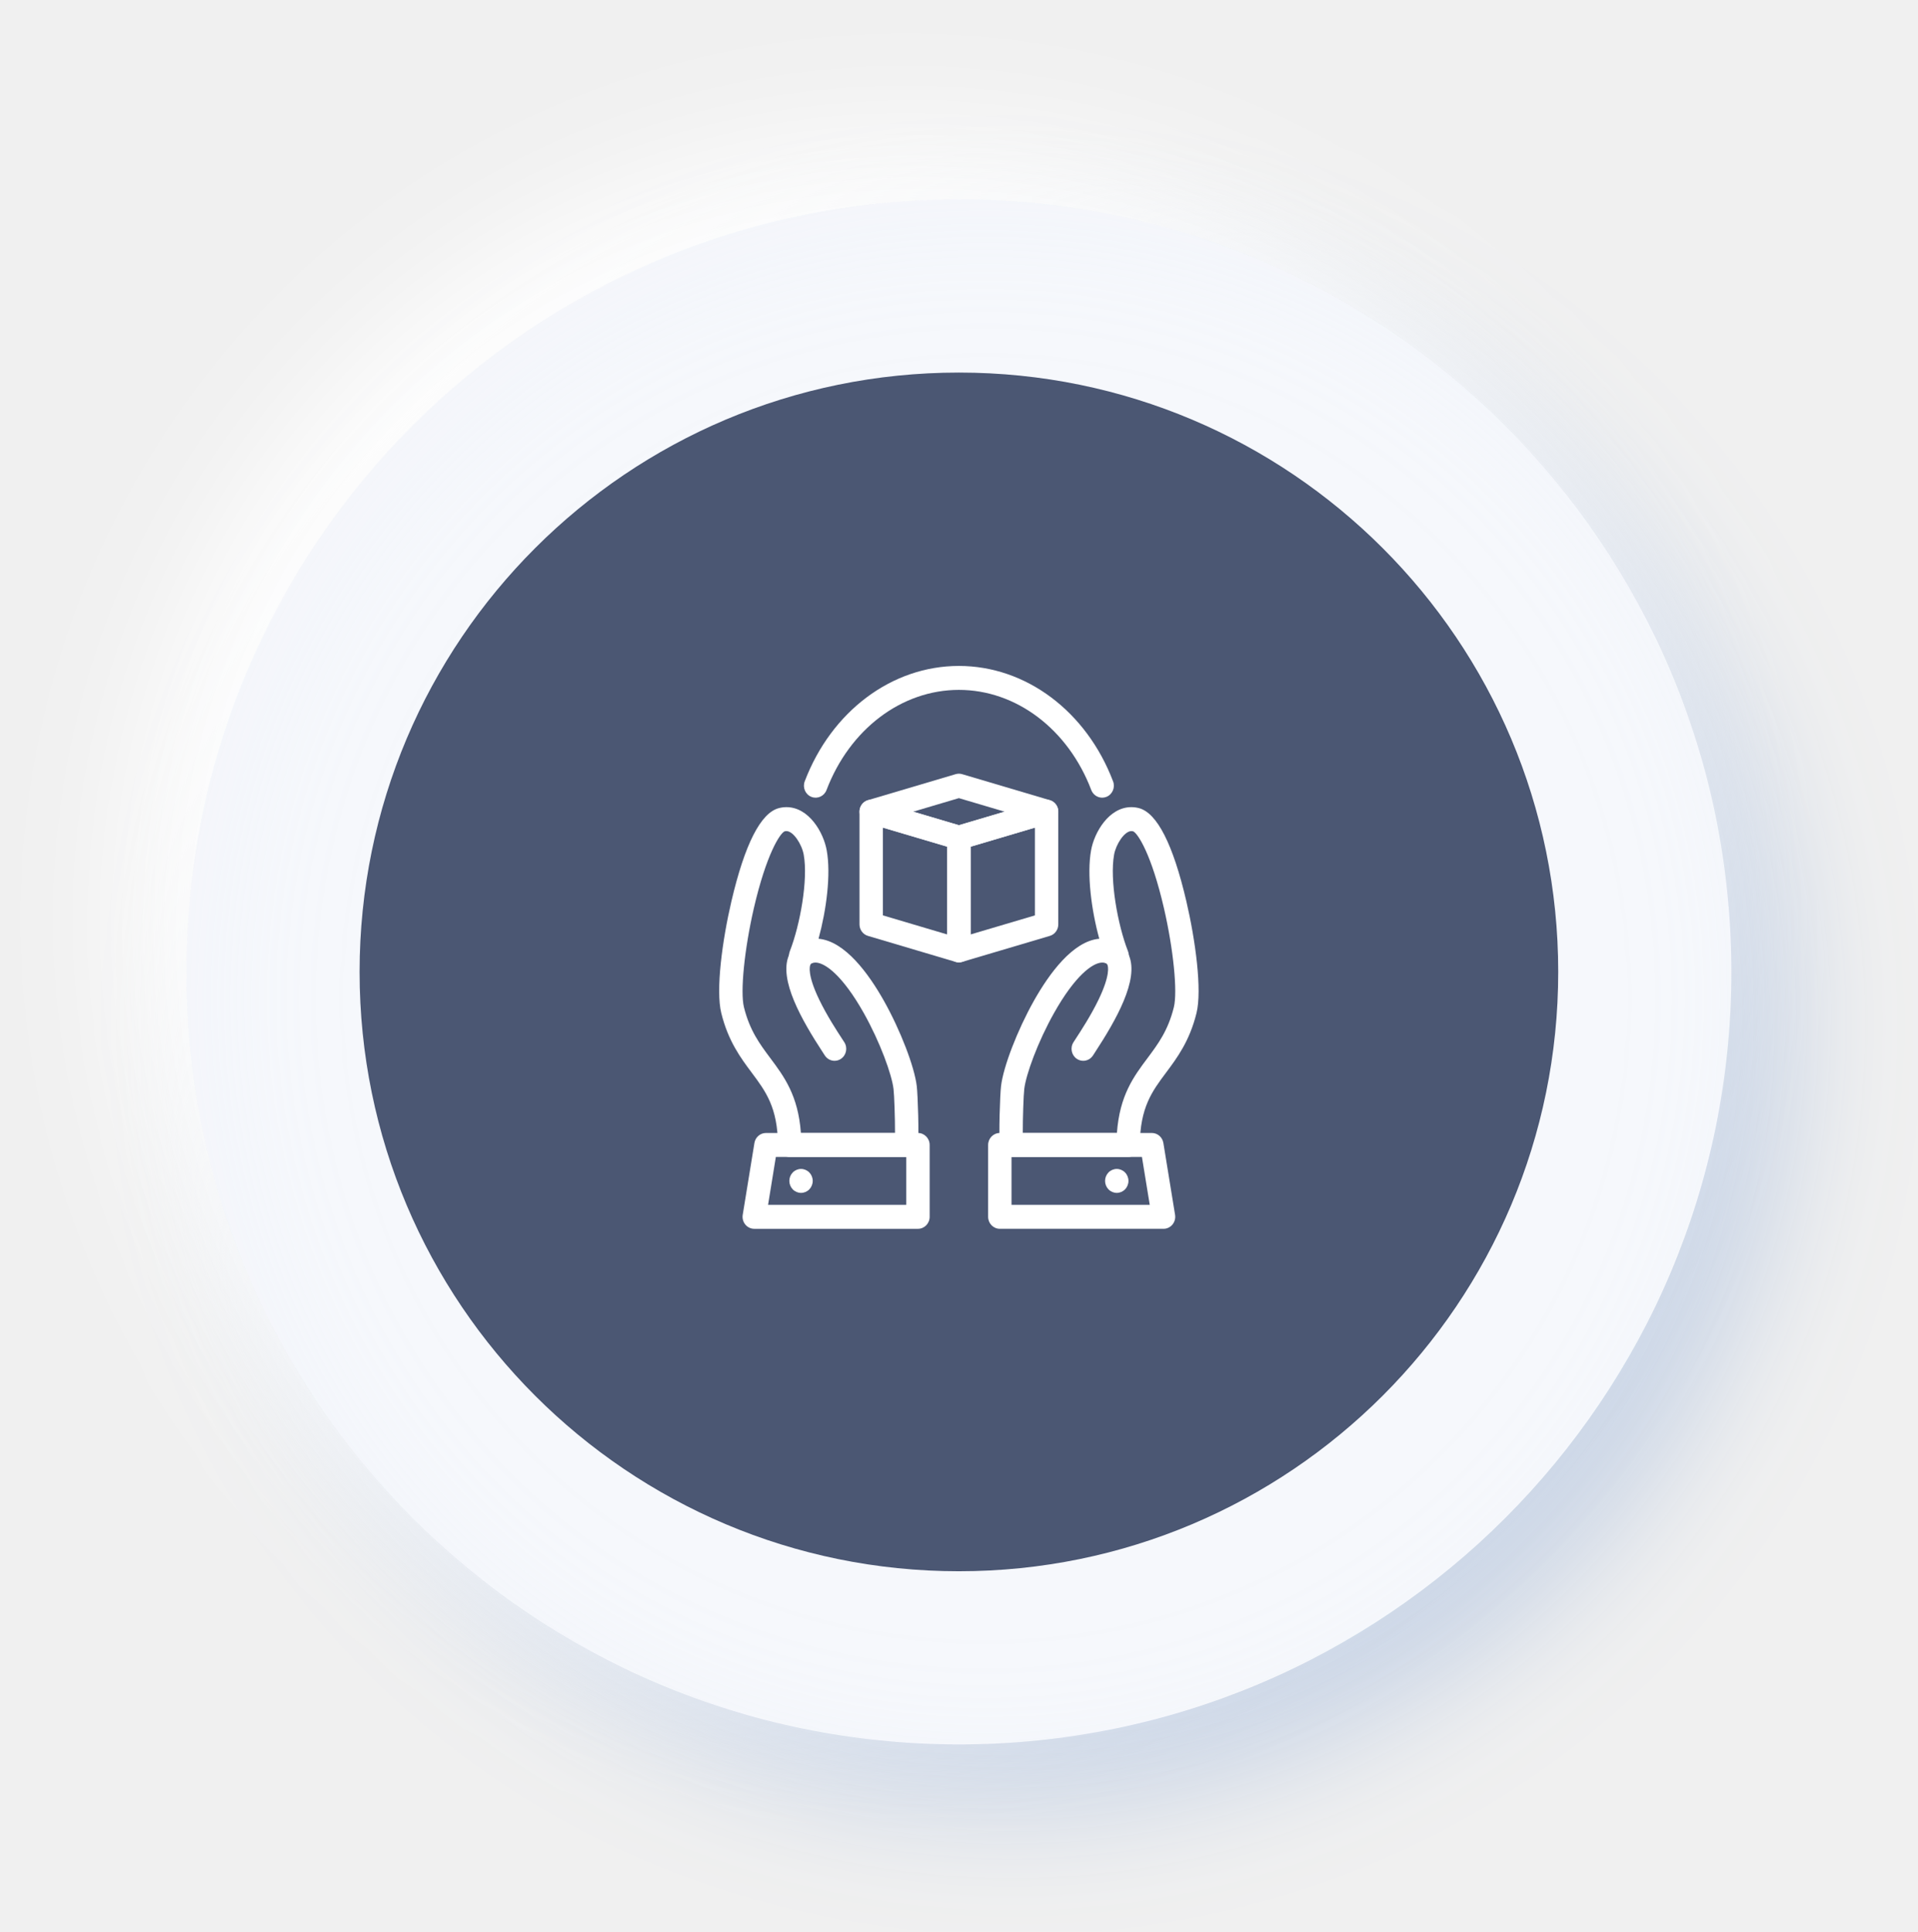
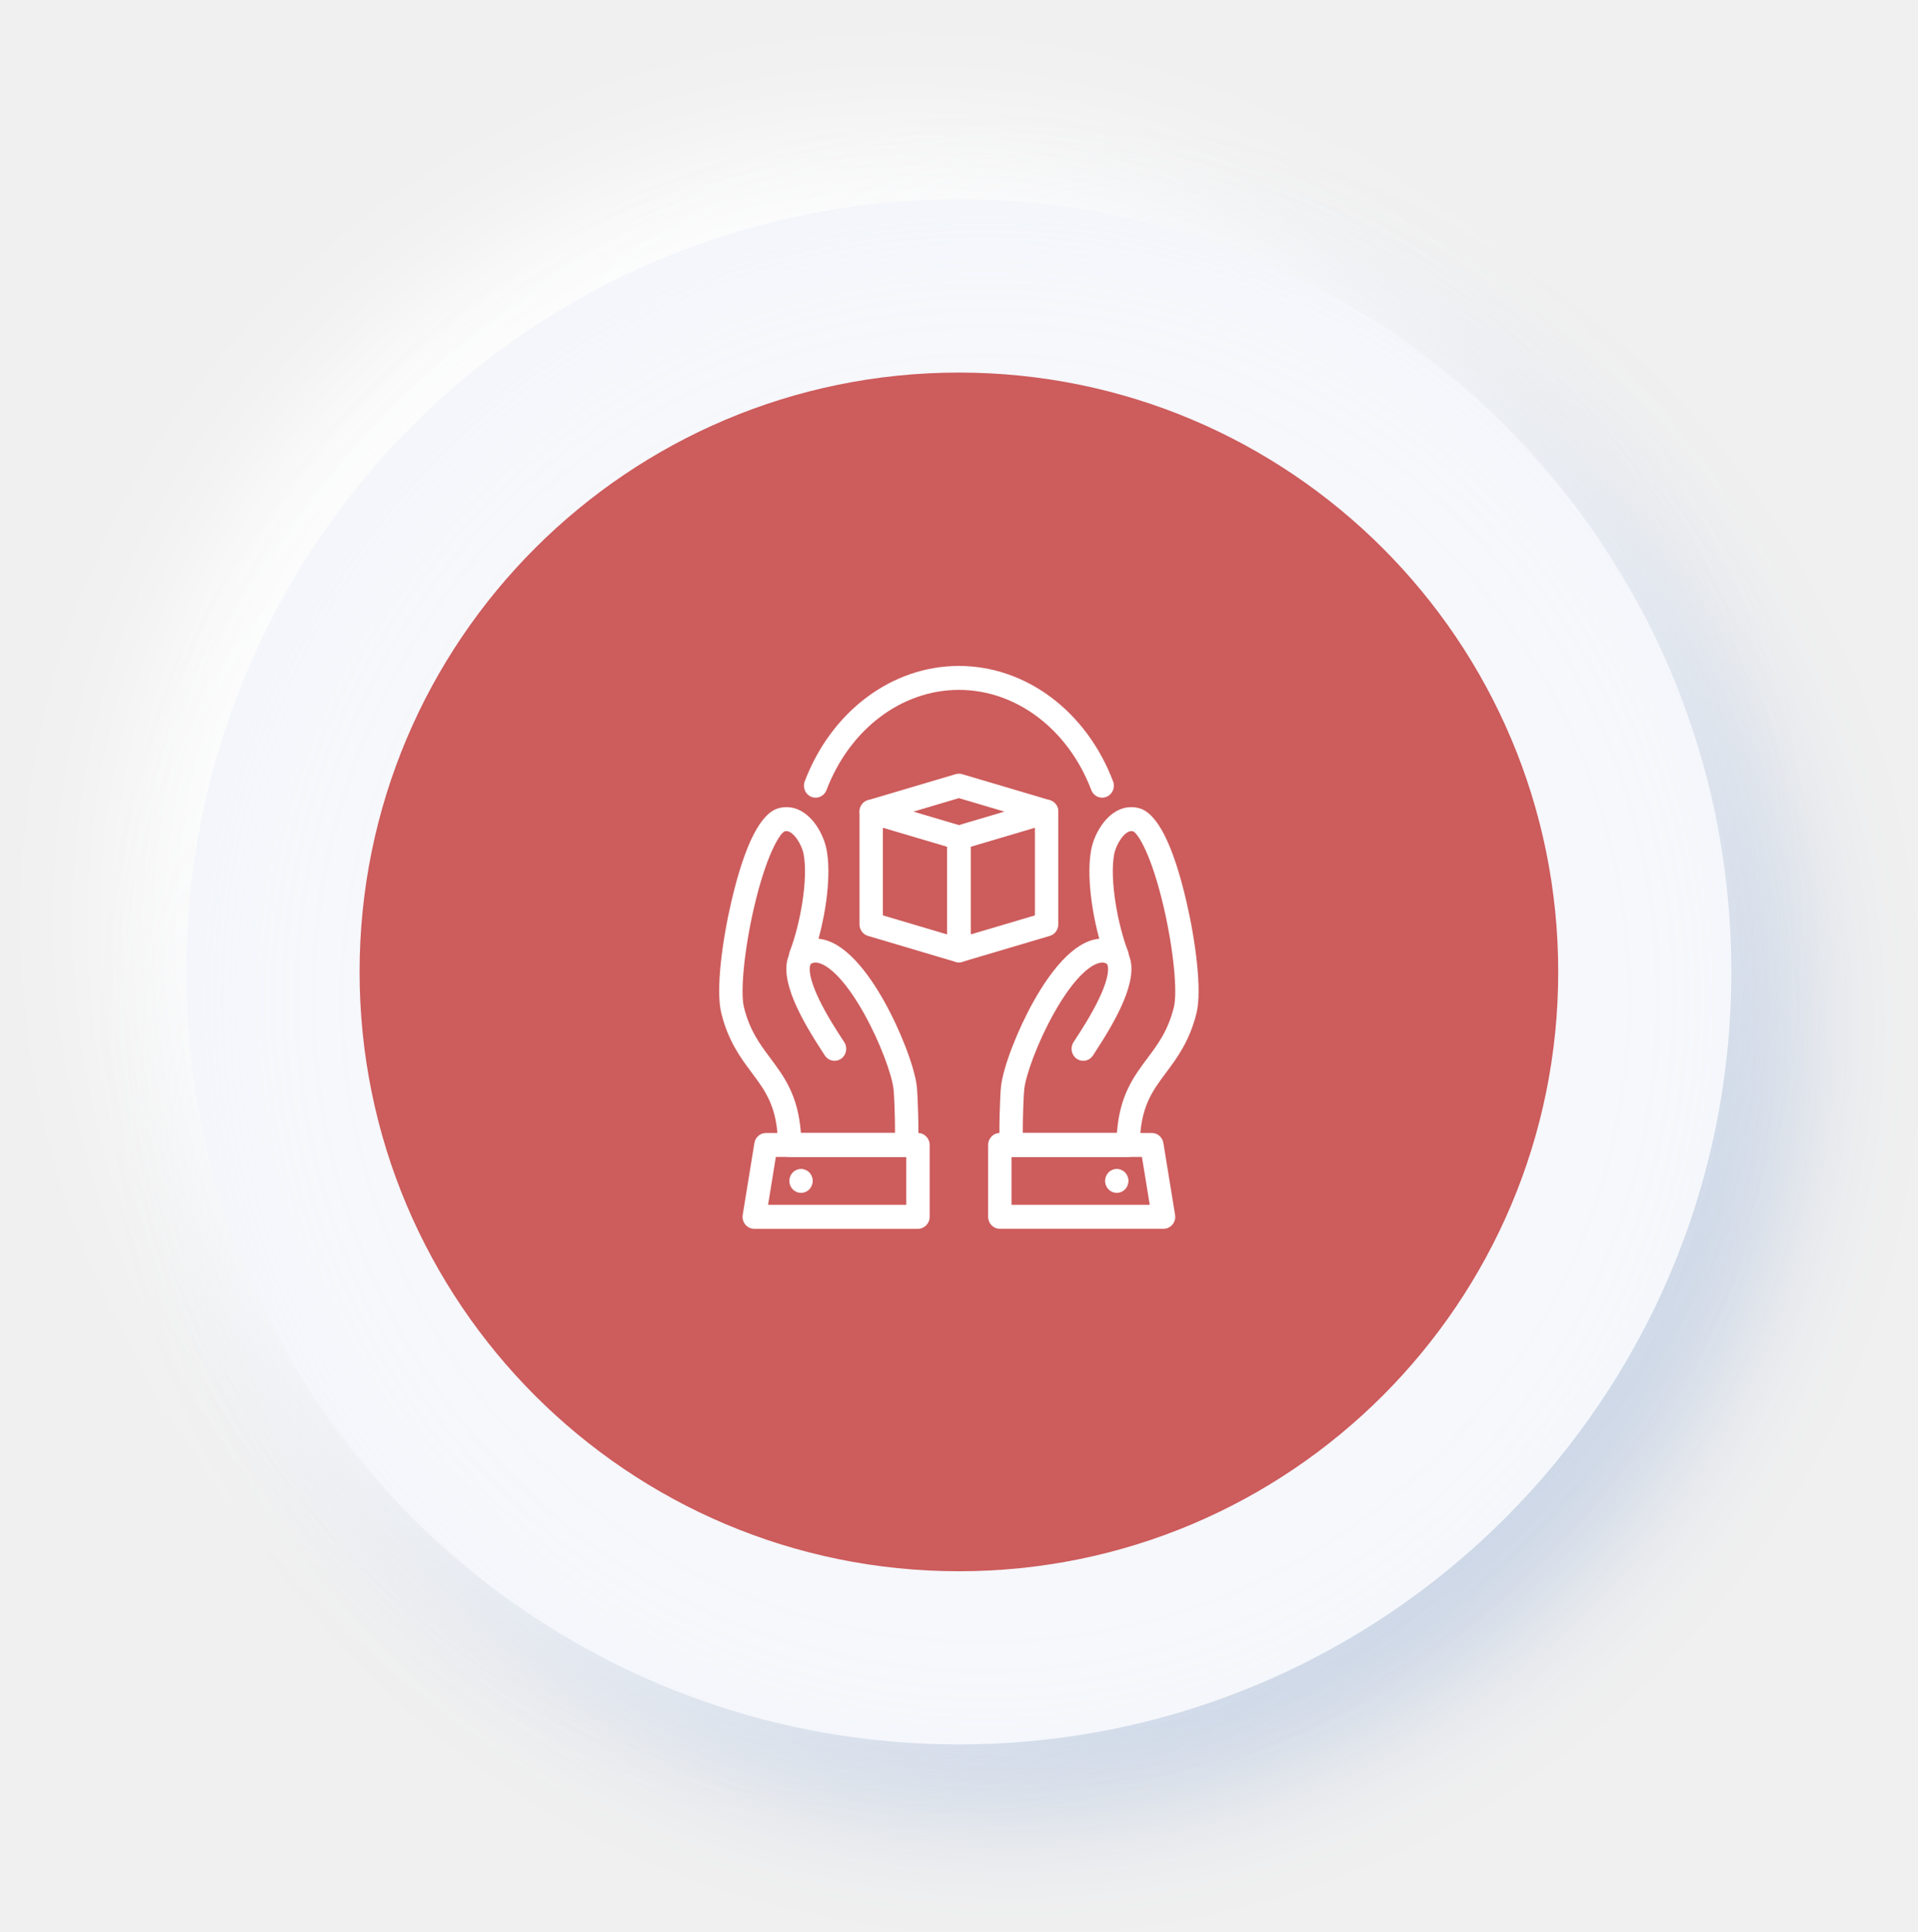
<svg xmlns="http://www.w3.org/2000/svg" width="144" height="145" viewBox="0 0 144 145" fill="none">
  <g filter="url(#filter0_ddi)">
    <circle cx="72" cy="72.973" r="58" fill="#F6F8FC" />
  </g>
-   <circle cx="72" cy="72.973" r="45" fill="#4B5773" />
+   <circle cx="72" cy="72.973" r="45" fill="#CD5C5C" />
  <g clip-path="url(#clip0)">
    <path d="M81.336 79.647C81.171 79.647 81.003 79.6 80.854 79.5C80.449 79.227 80.336 78.67 80.602 78.254C80.644 78.189 80.698 78.106 80.761 78.008C81.164 77.391 81.913 76.244 82.49 75.047C83.383 73.193 83.201 72.556 83.155 72.448C83.135 72.4 83.088 72.288 82.764 72.231C82.287 72.146 81.965 71.681 82.048 71.192C82.13 70.703 82.584 70.374 83.062 70.459C84.107 70.643 84.567 71.256 84.769 71.738C85.531 73.557 83.807 76.579 82.221 79.008C82.16 79.1 82.109 79.178 82.07 79.241C81.902 79.504 81.622 79.647 81.336 79.647Z" fill="white" />
    <path d="M84.708 86.865H75.95C75.503 86.865 75.127 86.521 75.078 86.066C74.985 85.218 75.085 82.201 75.164 81.547C75.334 80.093 76.395 77.339 77.63 75.143C78.785 73.091 80.557 70.66 82.539 70.483C81.945 68.317 81.599 65.637 81.924 63.845C82.162 62.501 83.259 60.602 84.949 60.602C85.142 60.602 85.336 60.628 85.527 60.678C86.884 61.045 88.077 63.391 89.074 67.653C89.763 70.599 90.267 74.343 89.839 76.066C89.317 78.176 88.378 79.433 87.549 80.542C86.506 81.939 85.605 83.145 85.584 85.972C85.582 86.467 85.19 86.865 84.708 86.865ZM76.797 85.067H83.864C84.068 82.245 85.127 80.826 86.157 79.451C86.953 78.384 87.705 77.377 88.139 75.625C88.426 74.469 88.108 71.274 87.396 68.192C86.464 64.149 85.431 62.555 85.078 62.416C85.039 62.406 84.994 62.4 84.951 62.4C84.43 62.4 83.79 63.39 83.652 64.169C83.313 66.041 83.918 69.43 84.697 71.425C84.848 71.811 84.72 72.254 84.387 72.494C84.055 72.734 83.605 72.709 83.3 72.433C83.267 72.402 83.163 72.328 82.925 72.285C82.923 72.284 82.919 72.284 82.917 72.284C82.869 72.275 82.82 72.27 82.77 72.27C82.047 72.27 80.717 73.261 79.153 76.041C77.908 78.252 77.034 80.687 76.907 81.764C76.853 82.212 76.793 83.963 76.797 85.067Z" fill="white" />
    <path d="M87.365 92.26H75.072C74.588 92.26 74.194 91.857 74.194 91.361V85.966C74.194 85.469 74.588 85.066 75.072 85.066H86.487C86.916 85.066 87.282 85.384 87.353 85.818L88.231 91.213C88.273 91.474 88.201 91.74 88.035 91.942C87.868 92.144 87.623 92.26 87.365 92.26ZM75.95 90.461H86.329L85.743 86.865H75.95V90.461Z" fill="white" />
    <path d="M83.853 89.564C83.622 89.564 83.395 89.468 83.232 89.3C83.069 89.133 82.975 88.901 82.975 88.665C82.975 88.428 83.069 88.196 83.232 88.029C83.395 87.862 83.622 87.766 83.853 87.766C84.084 87.766 84.31 87.862 84.473 88.029C84.637 88.196 84.731 88.428 84.731 88.665C84.731 88.901 84.637 89.133 84.473 89.3C84.31 89.468 84.084 89.564 83.853 89.564Z" fill="white" />
    <path d="M62.664 79.647C62.378 79.647 62.098 79.504 61.929 79.241C61.889 79.179 61.838 79.1 61.778 79.008C60.191 76.579 58.467 73.558 59.23 71.738C59.431 71.256 59.892 70.643 60.936 70.459C61.415 70.374 61.869 70.703 61.95 71.192C62.033 71.681 61.712 72.147 61.234 72.231C60.91 72.288 60.863 72.4 60.843 72.448C60.797 72.556 60.615 73.192 61.507 75.046C62.084 76.244 62.833 77.391 63.236 78.008C63.3 78.105 63.354 78.189 63.396 78.254C63.662 78.67 63.549 79.227 63.143 79.5C62.996 79.6 62.83 79.647 62.664 79.647Z" fill="white" />
    <path d="M68.048 86.866H59.292C58.81 86.866 58.417 86.468 58.414 85.974C58.393 83.146 57.492 81.941 56.449 80.544C55.62 79.435 54.68 78.178 54.159 76.066C53.73 74.344 54.234 70.599 54.923 67.654C55.921 63.392 57.114 61.045 58.469 60.679C58.662 60.628 58.856 60.602 59.048 60.602C60.74 60.602 61.836 62.501 62.075 63.849C62.4 65.638 62.054 68.317 61.46 70.483C63.441 70.66 65.214 73.091 66.369 75.143C67.604 77.338 68.665 80.093 68.836 81.55C68.915 82.201 69.014 85.217 68.922 86.065C68.872 86.522 68.496 86.866 68.048 86.866ZM60.136 85.068H67.203C67.207 83.964 67.147 82.214 67.092 81.77C66.966 80.688 66.091 78.253 64.847 76.042C63.282 73.262 61.952 72.271 61.23 72.271C61.179 72.271 61.131 72.275 61.084 72.284C61.081 72.285 61.078 72.285 61.075 72.286C60.837 72.328 60.733 72.403 60.7 72.433C60.395 72.709 59.946 72.734 59.613 72.494C59.28 72.254 59.152 71.811 59.303 71.425C60.082 69.43 60.687 66.041 60.348 64.174C60.209 63.39 59.57 62.4 59.048 62.4C59.005 62.4 58.961 62.406 58.914 62.419C58.568 62.556 57.536 64.15 56.603 68.192C55.893 71.274 55.573 74.469 55.86 75.623C56.294 77.376 57.047 78.383 57.843 79.45C58.871 80.827 59.931 82.246 60.136 85.068Z" fill="white" />
    <path d="M68.926 92.261H56.634C56.376 92.261 56.131 92.145 55.964 91.942C55.797 91.741 55.725 91.474 55.768 91.213L56.646 85.818C56.716 85.385 57.083 85.066 57.512 85.066H68.926C69.411 85.066 69.804 85.469 69.804 85.966V91.361C69.804 91.858 69.412 92.261 68.926 92.261ZM57.671 90.462H68.048V86.866H58.255L57.671 90.462Z" fill="white" />
    <path d="M60.146 89.564C59.915 89.564 59.689 89.468 59.525 89.3C59.362 89.133 59.268 88.901 59.268 88.665C59.268 88.428 59.362 88.196 59.525 88.029C59.689 87.862 59.915 87.766 60.146 87.766C60.377 87.766 60.603 87.862 60.767 88.029C60.93 88.196 61.024 88.428 61.024 88.665C61.024 88.901 60.93 89.133 60.767 89.3C60.603 89.468 60.377 89.564 60.146 89.564Z" fill="white" />
    <path d="M71.999 72.255C71.918 72.255 71.835 72.244 71.755 72.221L65.17 70.268C64.794 70.157 64.536 69.805 64.536 69.405V60.946C64.536 60.663 64.666 60.397 64.886 60.227C65.107 60.057 65.393 60.004 65.658 60.083L72.243 62.035C72.619 62.146 72.877 62.498 72.877 62.898V71.357C72.877 71.64 72.747 71.906 72.527 72.076C72.373 72.194 72.188 72.255 71.999 72.255ZM66.292 68.728L71.121 70.16V63.572L66.292 62.141V68.728Z" fill="white" />
    <path d="M71.999 72.257C71.811 72.257 71.625 72.194 71.471 72.076C71.251 71.906 71.121 71.64 71.121 71.357V62.898C71.121 62.498 71.379 62.145 71.755 62.035L78.34 60.083C78.605 60.004 78.892 60.057 79.112 60.227C79.332 60.397 79.462 60.663 79.462 60.946V69.405C79.462 69.805 79.204 70.158 78.828 70.268L72.243 72.221C72.163 72.245 72.081 72.257 71.999 72.257ZM72.877 63.574V70.161L77.706 68.73V62.143L72.877 63.574Z" fill="white" />
    <path d="M71.999 63.792C71.917 63.792 71.835 63.781 71.755 63.756L65.17 61.804C64.794 61.693 64.536 61.341 64.536 60.941C64.536 60.541 64.794 60.188 65.17 60.078L71.755 58.126C71.915 58.078 72.085 58.078 72.243 58.126L78.829 60.078C79.204 60.189 79.463 60.541 79.463 60.941C79.463 61.341 79.204 61.694 78.829 61.804L72.243 63.756C72.164 63.781 72.082 63.792 71.999 63.792ZM68.572 60.941L72 61.957L75.428 60.941L71.999 59.925L68.572 60.941Z" fill="white" />
    <path d="M82.758 59.891C82.406 59.891 82.075 59.673 81.939 59.317C80.203 54.75 76.301 51.798 71.999 51.798C67.698 51.798 63.797 54.75 62.06 59.318C61.884 59.781 61.375 60.01 60.923 59.83C60.471 59.65 60.248 59.128 60.423 58.665C62.425 53.402 66.968 50 71.999 50C77.03 50 81.574 53.402 83.575 58.665C83.751 59.128 83.527 59.649 83.076 59.83C82.971 59.871 82.863 59.891 82.758 59.891Z" fill="white" />
  </g>
  <defs>
    <filter id="filter0_ddi" x="0" y="0.973" width="144" height="144" filterUnits="userSpaceOnUse" color-interpolation-filters="sRGB">
      <feFlood flood-opacity="0" result="BackgroundImageFix" />
      <feColorMatrix in="SourceAlpha" type="matrix" values="0 0 0 0 0 0 0 0 0 0 0 0 0 0 0 0 0 0 127 0" />
      <feOffset dx="4" dy="4" />
      <feGaussianBlur stdDeviation="5" />
      <feColorMatrix type="matrix" values="0 0 0 0 0.765 0 0 0 0 0.816 0 0 0 0 0.894 0 0 0 1 0" />
      <feBlend mode="normal" in2="BackgroundImageFix" result="effect1_dropShadow" />
      <feColorMatrix in="SourceAlpha" type="matrix" values="0 0 0 0 0 0 0 0 0 0 0 0 0 0 0 0 0 0 127 0" />
      <feOffset dx="-4" dy="-4" />
      <feGaussianBlur stdDeviation="5" />
      <feColorMatrix type="matrix" values="0 0 0 0 1 0 0 0 0 1 0 0 0 0 1 0 0 0 1 0" />
      <feBlend mode="normal" in2="effect1_dropShadow" result="effect2_dropShadow" />
      <feBlend mode="normal" in="SourceGraphic" in2="effect2_dropShadow" result="shape" />
      <feColorMatrix in="SourceAlpha" type="matrix" values="0 0 0 0 0 0 0 0 0 0 0 0 0 0 0 0 0 0 127 0" result="hardAlpha" />
      <feOffset dx="2" dy="2" />
      <feGaussianBlur stdDeviation="5" />
      <feComposite in2="hardAlpha" operator="arithmetic" k2="-1" k3="1" />
      <feColorMatrix type="matrix" values="0 0 0 0 0.851 0 0 0 0 0.882 0 0 0 0 0.937 0 0 0 0.1 0" />
      <feBlend mode="normal" in2="shape" result="effect3_innerShadow" />
    </filter>
    <clipPath id="clip0">
      <rect x="54" y="50" width="36" height="42.261" fill="white" />
    </clipPath>
  </defs>
</svg>
